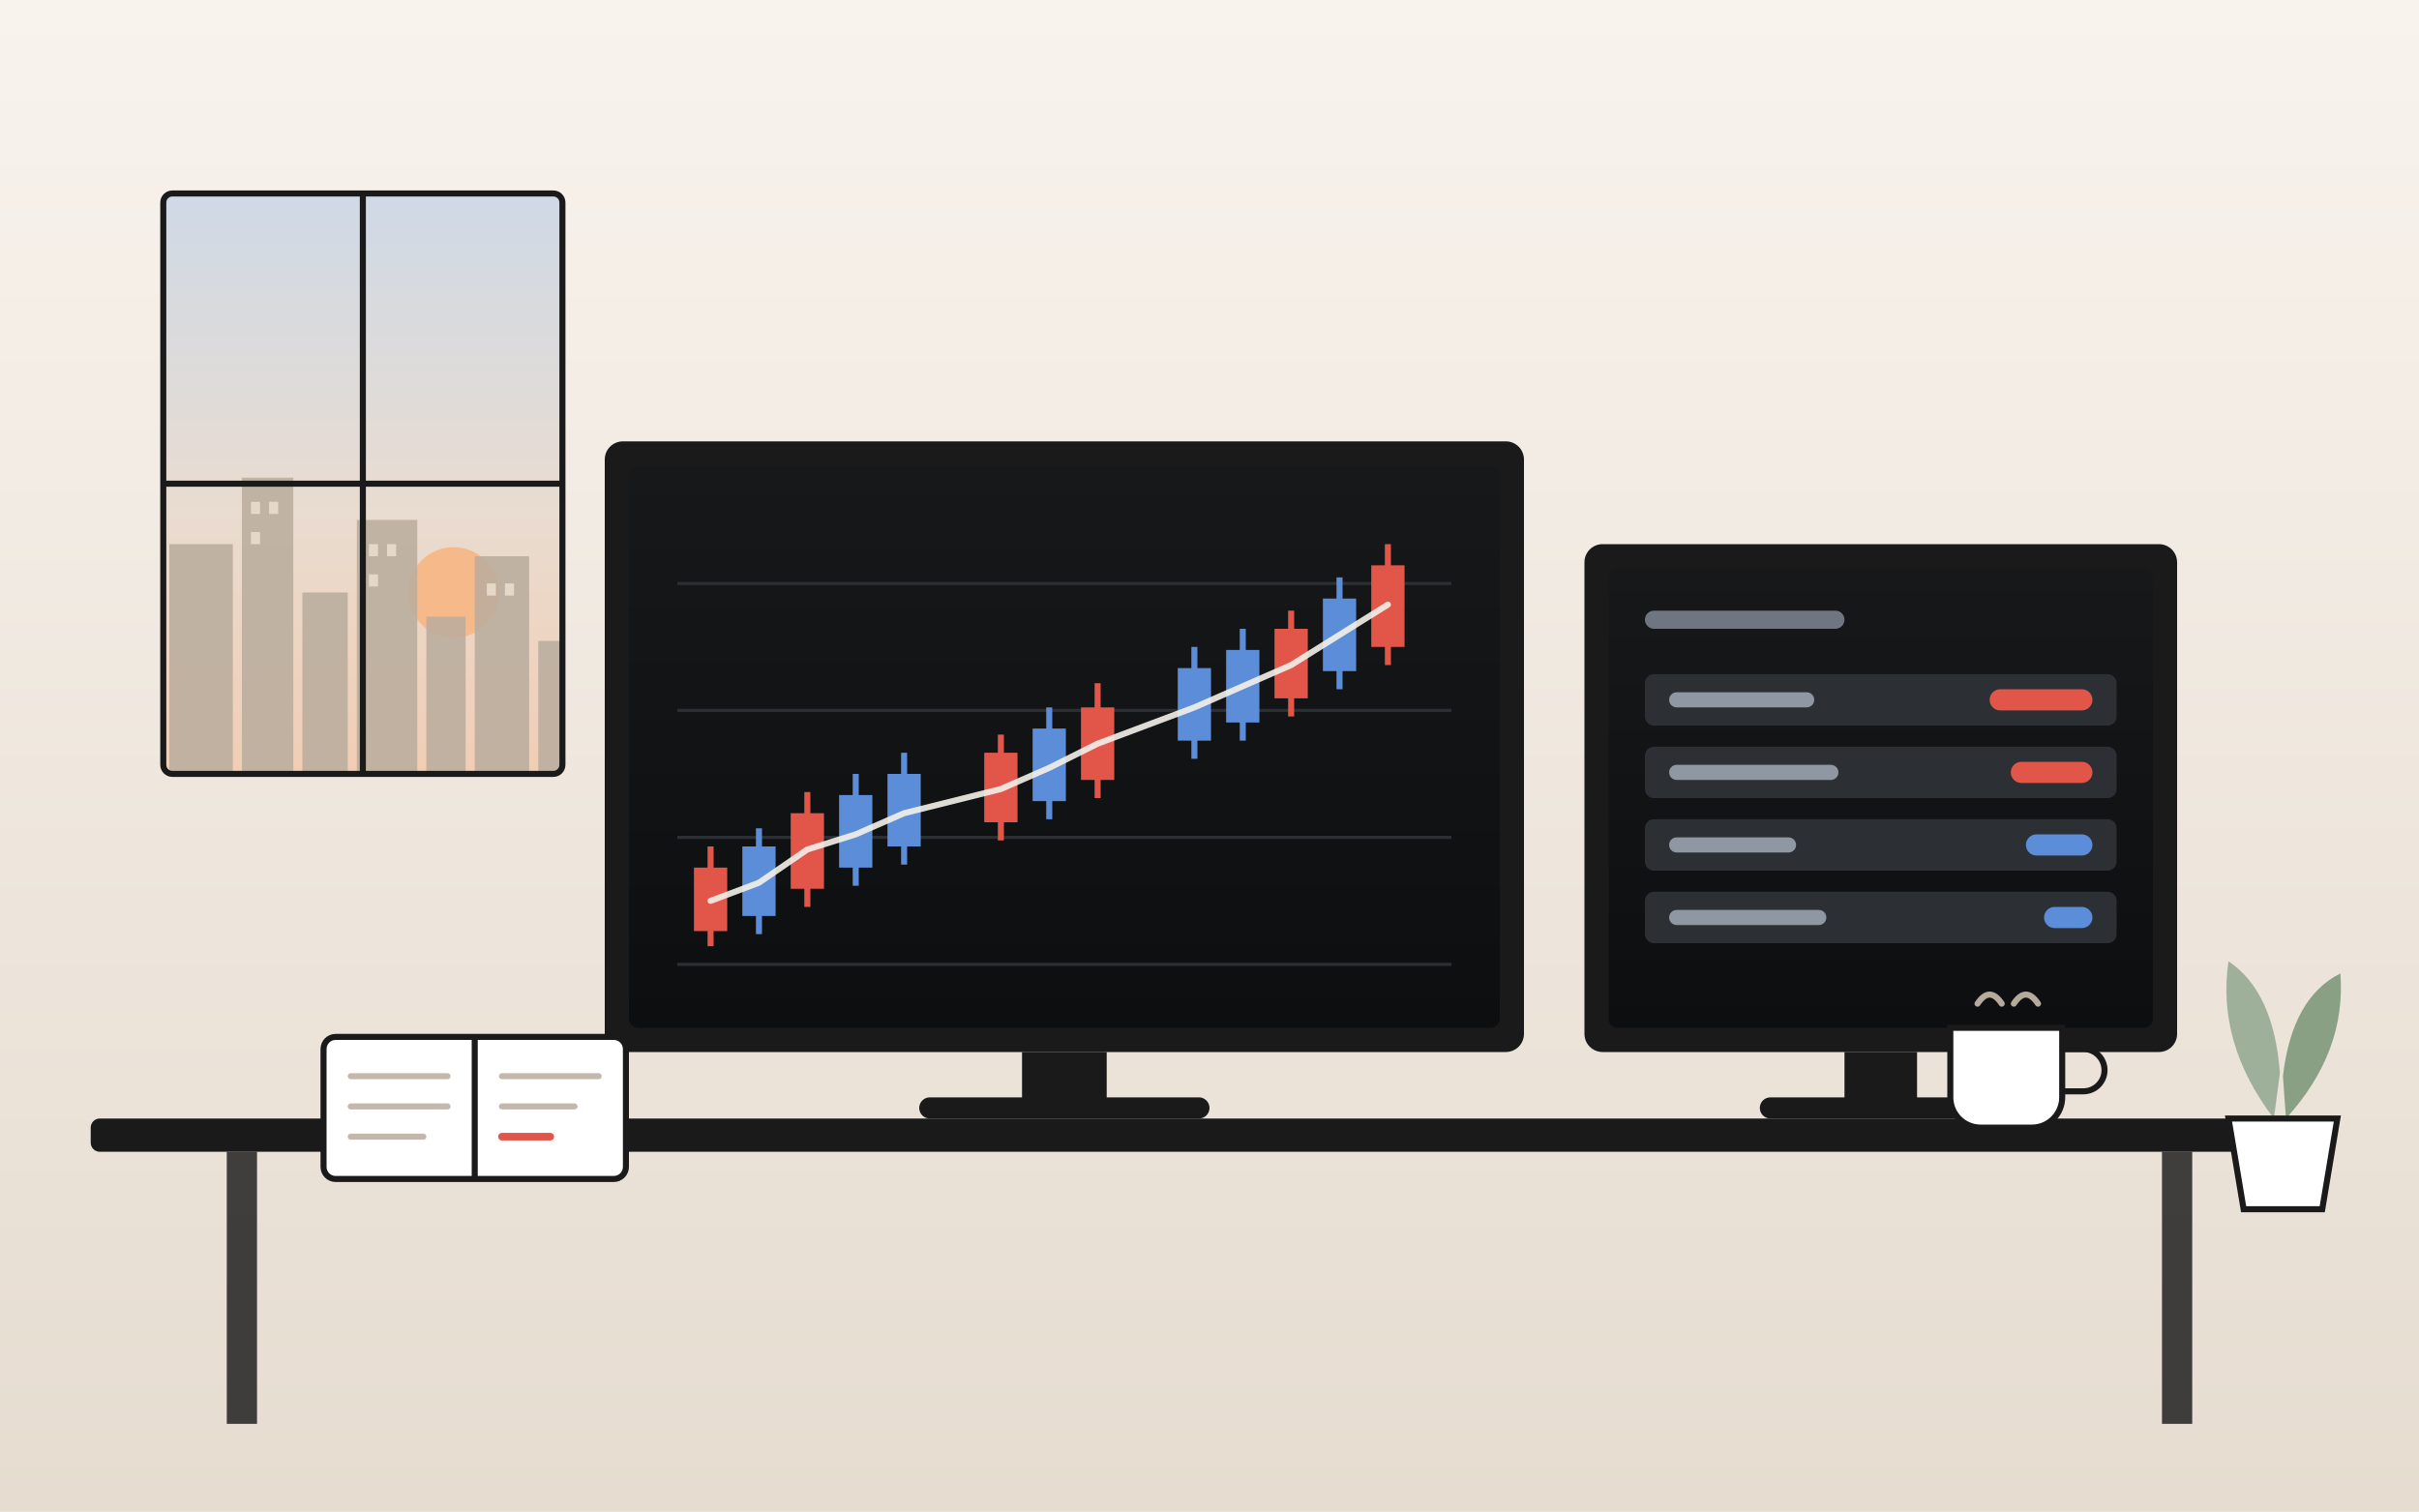
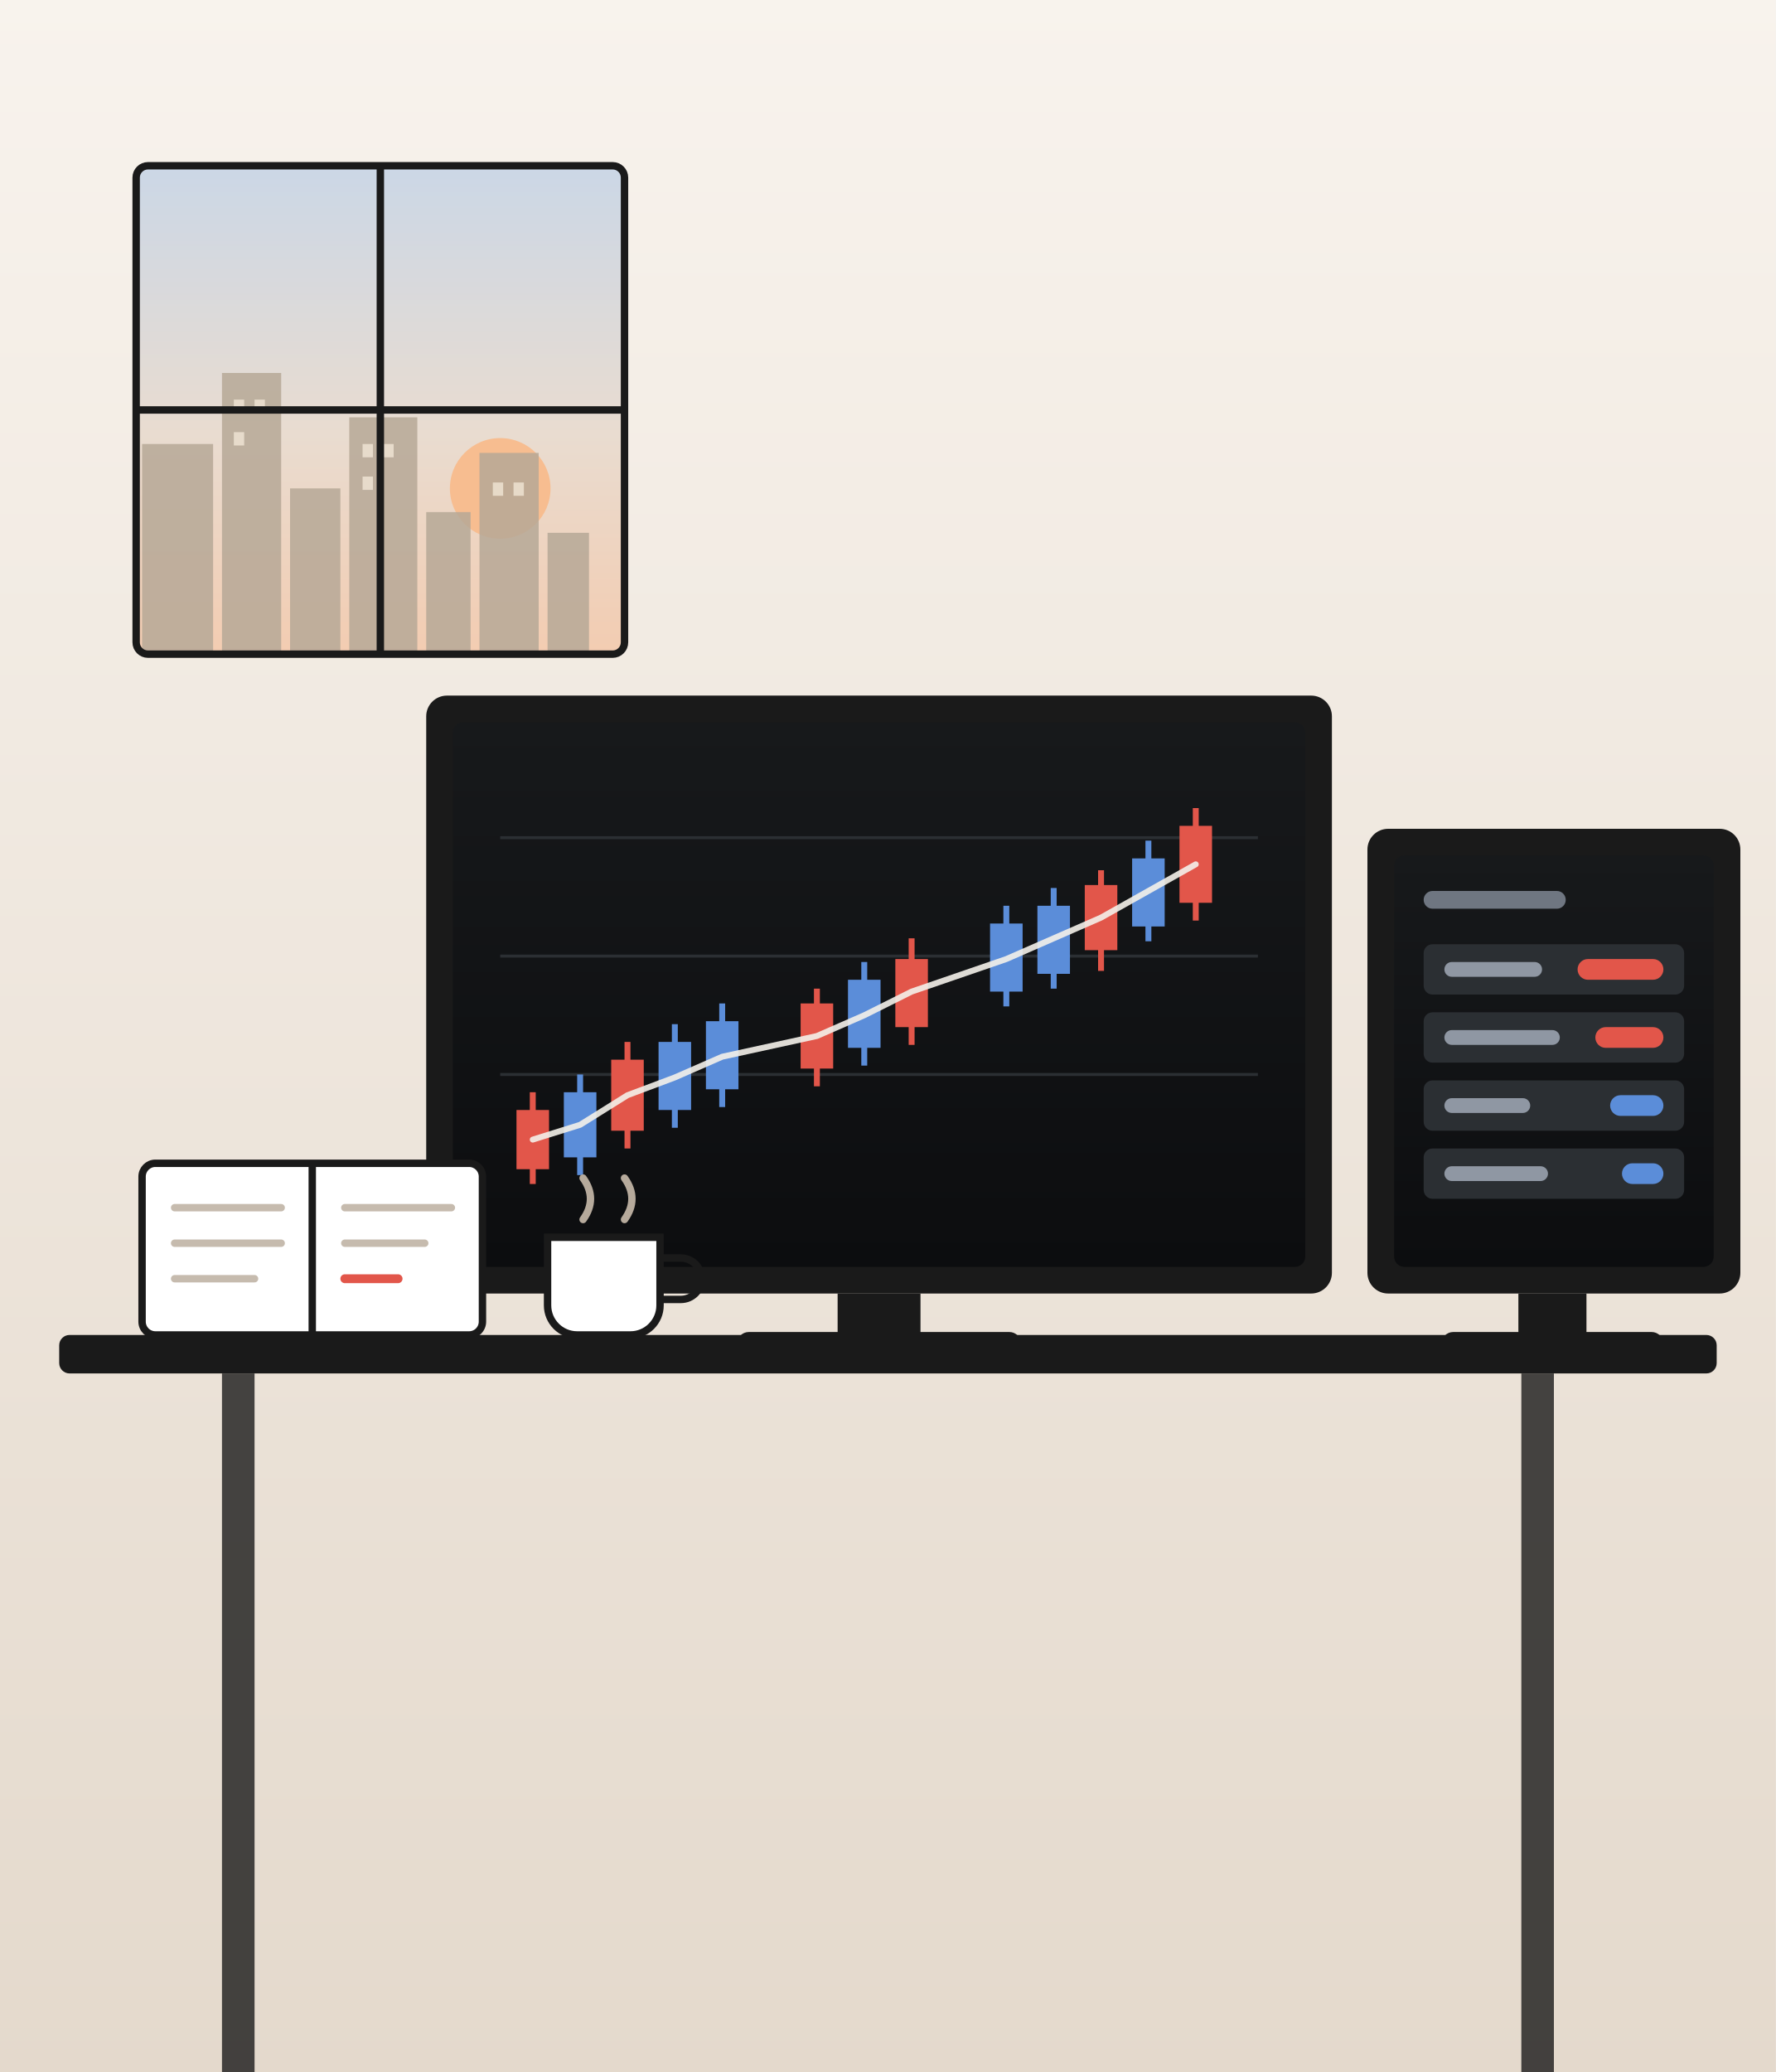
- <svg xmlns="http://www.w3.org/2000/svg" viewBox="0 0 1600 1000" role="img" aria-label="장 시작 전 트레이딩 책상">
+ <svg xmlns="http://www.w3.org/2000/svg" viewBox="0 0 1200 1400" role="img" aria-label="장 시작 전 트레이딩 책상">
  <defs>
    <linearGradient id="room" x1="0" y1="0" x2="0" y2="1">
      <stop offset="0" stop-color="#f8f3ed" />
-       <stop offset="1" stop-color="#e6dcd0" />
+       <stop offset="1" stop-color="#e4d9cc" />
    </linearGradient>
    <linearGradient id="dawn" x1="0" y1="0" x2="0" y2="1">
-       <stop offset="0" stop-color="#cfd9e6" />
+       <stop offset="0" stop-color="#cbd7e6" />
      <stop offset="0.55" stop-color="#e9dcd0" />
-       <stop offset="1" stop-color="#f2cdb4" />
+       <stop offset="1" stop-color="#f3ccb1" />
    </linearGradient>
    <linearGradient id="screen" x1="0" y1="0" x2="0" y2="1">
-       <stop offset="0" stop-color="#16181a" />
-       <stop offset="1" stop-color="#0d0e10" />
+       <stop offset="0" stop-color="#17191b" />
+       <stop offset="1" stop-color="#0c0d0f" />
    </linearGradient>
-     <clipPath id="windowPane">
-       <rect x="108" y="128" width="264" height="384" rx="6" />
+     <clipPath id="pane">
+       <rect x="92" y="112" width="330" height="330" rx="8" />
    </clipPath>
  </defs>
-   <rect width="1600" height="1000" fill="url(#room)" />
-   <g clip-path="url(#windowPane)">
-     <rect x="108" y="128" width="264" height="384" fill="url(#dawn)" />
-     <circle cx="300" cy="392" r="30" fill="#f6b98a" />
-     <g fill="#b9ab9c" opacity="0.85">
-       <rect x="112" y="360" width="42" height="152" />
-       <rect x="160" y="316" width="34" height="196" />
-       <rect x="200" y="392" width="30" height="120" />
-       <rect x="236" y="344" width="40" height="168" />
-       <rect x="282" y="408" width="26" height="104" />
-       <rect x="314" y="368" width="36" height="144" />
-       <rect x="356" y="424" width="24" height="88" />
+   <rect width="1200" height="1400" fill="url(#room)" />
+   <g clip-path="url(#pane)">
+     <rect x="92" y="112" width="330" height="330" fill="url(#dawn)" />
+     <circle cx="338" cy="330" r="34" fill="#f7bd90" />
+     <g fill="#b6a897" opacity="0.85">
+       <rect x="96" y="300" width="48" height="142" />
+       <rect x="150" y="252" width="40" height="190" />
+       <rect x="196" y="330" width="34" height="112" />
+       <rect x="236" y="282" width="46" height="160" />
+       <rect x="288" y="346" width="30" height="96" />
+       <rect x="324" y="306" width="40" height="136" />
+       <rect x="370" y="360" width="28" height="82" />
    </g>
-     <g fill="#f4ead9" opacity="0.7">
-       <rect x="166" y="332" width="6" height="8" />
-       <rect x="178" y="332" width="6" height="8" />
-       <rect x="166" y="352" width="6" height="8" />
-       <rect x="244" y="360" width="6" height="8" />
-       <rect x="256" y="360" width="6" height="8" />
-       <rect x="244" y="380" width="6" height="8" />
-       <rect x="322" y="386" width="6" height="8" />
-       <rect x="334" y="386" width="6" height="8" />
+     <g fill="#f6ecdc" opacity="0.72">
+       <rect x="158" y="270" width="7" height="9" />
+       <rect x="172" y="270" width="7" height="9" />
+       <rect x="158" y="292" width="7" height="9" />
+       <rect x="245" y="300" width="7" height="9" />
+       <rect x="259" y="300" width="7" height="9" />
+       <rect x="245" y="322" width="7" height="9" />
+       <rect x="333" y="326" width="7" height="9" />
+       <rect x="347" y="326" width="7" height="9" />
    </g>
  </g>
-   <g fill="none" stroke="#1a1a1a" stroke-width="4">
-     <rect x="108" y="128" width="264" height="384" rx="6" />
-     <line x1="240" y1="128" x2="240" y2="512" />
-     <line x1="108" y1="320" x2="372" y2="320" />
+   <g fill="none" stroke="#1a1a1a" stroke-width="5">
+     <rect x="92" y="112" width="330" height="330" rx="8" />
+     <line x1="257" y1="112" x2="257" y2="442" />
+     <line x1="92" y1="277" x2="422" y2="277" />
  </g>
  <g>
-     <rect x="400" y="292" width="608" height="404" rx="12" fill="#1a1a1a" />
-     <rect x="416" y="308" width="576" height="372" rx="6" fill="url(#screen)" />
-     <g stroke="#2c3034" stroke-width="2">
-       <line x1="448" y1="386" x2="960" y2="386" />
-       <line x1="448" y1="470" x2="960" y2="470" />
-       <line x1="448" y1="554" x2="960" y2="554" />
-       <line x1="448" y1="638" x2="960" y2="638" />
+     <rect x="288" y="470" width="612" height="404" rx="14" fill="#1a1a1a" />
+     <rect x="306" y="488" width="576" height="368" rx="7" fill="url(#screen)" />
+     <g stroke="#2b2f33" stroke-width="2">
+       <line x1="338" y1="566" x2="850" y2="566" />
+       <line x1="338" y1="646" x2="850" y2="646" />
+       <line x1="338" y1="726" x2="850" y2="726" />
    </g>
    <g stroke-width="4">
      <g stroke="#e2564a" fill="#e2564a">
-         <line x1="470" y1="560" x2="470" y2="626" />
-         <rect x="461" y="576" width="18" height="38" />
-         <line x1="534" y1="524" x2="534" y2="600" />
-         <rect x="525" y="540" width="18" height="46" />
-         <line x1="662" y1="486" x2="662" y2="556" />
-         <rect x="653" y="500" width="18" height="42" />
-         <line x1="726" y1="452" x2="726" y2="528" />
-         <rect x="717" y="470" width="18" height="44" />
-         <line x1="854" y1="404" x2="854" y2="474" />
-         <rect x="845" y="418" width="18" height="42" />
-         <line x1="918" y1="360" x2="918" y2="440" />
-         <rect x="909" y="376" width="18" height="50" />
+         <line x1="360" y1="738" x2="360" y2="800" />
+         <rect x="351" y="752" width="18" height="36" />
+         <line x1="424" y1="704" x2="424" y2="776" />
+         <rect x="415" y="718" width="18" height="44" />
+         <line x1="552" y1="668" x2="552" y2="734" />
+         <rect x="543" y="680" width="18" height="40" />
+         <line x1="616" y1="634" x2="616" y2="706" />
+         <rect x="607" y="650" width="18" height="42" />
+         <line x1="744" y1="588" x2="744" y2="656" />
+         <rect x="735" y="600" width="18" height="40" />
+         <line x1="808" y1="546" x2="808" y2="622" />
+         <rect x="799" y="560" width="18" height="48" />
      </g>
      <g stroke="#5b8dd9" fill="#5b8dd9">
-         <line x1="502" y1="548" x2="502" y2="618" />
-         <rect x="493" y="562" width="18" height="42" />
-         <line x1="566" y1="512" x2="566" y2="586" />
-         <rect x="557" y="528" width="18" height="44" />
-         <line x1="598" y1="498" x2="598" y2="572" />
-         <rect x="589" y="514" width="18" height="44" />
-         <line x1="694" y1="468" x2="694" y2="542" />
-         <rect x="685" y="484" width="18" height="44" />
-         <line x1="790" y1="428" x2="790" y2="502" />
-         <rect x="781" y="444" width="18" height="44" />
-         <line x1="822" y1="416" x2="822" y2="490" />
-         <rect x="813" y="432" width="18" height="44" />
-         <line x1="886" y1="382" x2="886" y2="456" />
-         <rect x="877" y="398" width="18" height="44" />
+         <line x1="392" y1="726" x2="392" y2="794" />
+         <rect x="383" y="740" width="18" height="40" />
+         <line x1="456" y1="692" x2="456" y2="762" />
+         <rect x="447" y="706" width="18" height="42" />
+         <line x1="488" y1="678" x2="488" y2="748" />
+         <rect x="479" y="692" width="18" height="42" />
+         <line x1="584" y1="650" x2="584" y2="720" />
+         <rect x="575" y="664" width="18" height="42" />
+         <line x1="680" y1="612" x2="680" y2="680" />
+         <rect x="671" y="626" width="18" height="42" />
+         <line x1="712" y1="600" x2="712" y2="668" />
+         <rect x="703" y="614" width="18" height="42" />
+         <line x1="776" y1="568" x2="776" y2="636" />
+         <rect x="767" y="582" width="18" height="42" />
      </g>
    </g>
-     <polyline points="470,596 502,584 534,562 566,552 598,538 662,522 694,508 726,492 790,468 822,454 854,440 886,420 918,400" fill="none" stroke="#f4f1ea" stroke-width="4" stroke-linecap="round" stroke-linejoin="round" opacity="0.9" />
+     <polyline points="360,770 392,760 424,740 456,728 488,714 552,700 584,686 616,670 680,648 712,634 744,620 776,602 808,584" fill="none" stroke="#f4f1ea" stroke-width="4" stroke-linecap="round" stroke-linejoin="round" opacity="0.9" />
  </g>
  <g>
-     <rect x="1048" y="360" width="392" height="336" rx="12" fill="#1a1a1a" />
-     <rect x="1064" y="376" width="360" height="304" rx="6" fill="url(#screen)" />
-     <rect x="1088" y="404" width="132" height="12" rx="6" fill="#6f7681" />
-     <g fill="#2c3034">
-       <rect x="1088" y="446" width="312" height="34" rx="6" />
-       <rect x="1088" y="494" width="312" height="34" rx="6" />
-       <rect x="1088" y="542" width="312" height="34" rx="6" />
-       <rect x="1088" y="590" width="312" height="34" rx="6" />
+     <rect x="924" y="560" width="252" height="314" rx="14" fill="#1a1a1a" />
+     <rect x="942" y="578" width="216" height="278" rx="7" fill="url(#screen)" />
+     <rect x="962" y="602" width="96" height="12" rx="6" fill="#6f7681" />
+     <g fill="#2b2f33">
+       <rect x="962" y="638" width="176" height="34" rx="6" />
+       <rect x="962" y="684" width="176" height="34" rx="6" />
+       <rect x="962" y="730" width="176" height="34" rx="6" />
+       <rect x="962" y="776" width="176" height="34" rx="6" />
    </g>
    <g fill="#8f97a3">
-       <rect x="1104" y="458" width="96" height="10" rx="5" />
-       <rect x="1104" y="506" width="112" height="10" rx="5" />
-       <rect x="1104" y="554" width="84" height="10" rx="5" />
-       <rect x="1104" y="602" width="104" height="10" rx="5" />
+       <rect x="976" y="650" width="66" height="10" rx="5" />
+       <rect x="976" y="696" width="78" height="10" rx="5" />
+       <rect x="976" y="742" width="58" height="10" rx="5" />
+       <rect x="976" y="788" width="70" height="10" rx="5" />
    </g>
    <g>
-       <rect x="1316" y="456" width="68" height="14" rx="7" fill="#e2564a" />
-       <rect x="1330" y="504" width="54" height="14" rx="7" fill="#e2564a" />
-       <rect x="1340" y="552" width="44" height="14" rx="7" fill="#5b8dd9" />
-       <rect x="1352" y="600" width="32" height="14" rx="7" fill="#5b8dd9" />
+       <rect x="1066" y="648" width="58" height="14" rx="7" fill="#e2564a" />
+       <rect x="1078" y="694" width="46" height="14" rx="7" fill="#e2564a" />
+       <rect x="1088" y="740" width="36" height="14" rx="7" fill="#5b8dd9" />
+       <rect x="1096" y="786" width="28" height="14" rx="7" fill="#5b8dd9" />
    </g>
  </g>
  <g fill="#1a1a1a">
-     <rect x="676" y="696" width="56" height="40" />
-     <rect x="608" y="726" width="192" height="14" rx="7" />
-     <rect x="1220" y="696" width="48" height="40" />
-     <rect x="1164" y="726" width="160" height="14" rx="7" />
+     <rect x="566" y="874" width="56" height="34" />
+     <rect x="498" y="900" width="192" height="16" rx="8" />
+     <rect x="1026" y="874" width="46" height="34" />
+     <rect x="974" y="900" width="150" height="16" rx="8" />
  </g>
-   <rect x="60" y="740" width="1480" height="22" rx="6" fill="#1a1a1a" />
-   <g fill="#1a1a1a" opacity="0.82">
-     <rect x="150" y="762" width="20" height="180" />
-     <rect x="1430" y="762" width="20" height="180" />
+   <g transform="translate(96 786)">
+     <rect x="0" y="0" width="230" height="116" rx="9" fill="#ffffff" stroke="#1a1a1a" stroke-width="5" />
+     <line x1="115" y1="0" x2="115" y2="116" stroke="#1a1a1a" stroke-width="5" />
+     <g stroke="#c6bbae" stroke-width="5" stroke-linecap="round">
+       <line x1="22" y1="30" x2="94" y2="30" />
+       <line x1="22" y1="54" x2="94" y2="54" />
+       <line x1="22" y1="78" x2="76" y2="78" />
+       <line x1="137" y1="30" x2="209" y2="30" />
+       <line x1="137" y1="54" x2="191" y2="54" />
+     </g>
+     <line x1="137" y1="78" x2="173" y2="78" stroke="#e2564a" stroke-width="6" stroke-linecap="round" />
  </g>
-   <g transform="translate(214 640)">
-     <rect x="0" y="46" width="200" height="94" rx="8" fill="#ffffff" stroke="#1a1a1a" stroke-width="4" />
-     <line x1="100" y1="46" x2="100" y2="140" stroke="#1a1a1a" stroke-width="4" />
-     <g stroke="#c3b8ab" stroke-width="4" stroke-linecap="round">
-       <line x1="18" y1="72" x2="82" y2="72" />
-       <line x1="18" y1="92" x2="82" y2="92" />
-       <line x1="18" y1="112" x2="66" y2="112" />
-       <line x1="118" y1="72" x2="182" y2="72" />
-       <line x1="118" y1="92" x2="166" y2="92" />
-     </g>
-     <line x1="118" y1="112" x2="150" y2="112" stroke="#e2564a" stroke-width="5" stroke-linecap="round" />
+   <g transform="translate(370 818)">
+     <path d="M0 18 h76 v46 a20 20 0 0 1 -20 20 h-36 a20 20 0 0 1 -20 -20 z" fill="#ffffff" stroke="#1a1a1a" stroke-width="5" />
+     <path d="M76 32 h14 a14 14 0 0 1 0 28 h-14" fill="none" stroke="#1a1a1a" stroke-width="5" />
+     <path d="M24 6 q10 -14 0 -28 M52 6 q10 -14 0 -28" fill="none" stroke="#b6aa9c" stroke-width="5" stroke-linecap="round" />
  </g>
-   <g transform="translate(1290 660)">
-     <path d="M0 20 h74 v46 a20 20 0 0 1 -20 20 h-34 a20 20 0 0 1 -20 -20 z" fill="#ffffff" stroke="#1a1a1a" stroke-width="4" />
-     <path d="M74 34 h14 a14 14 0 0 1 0 28 h-14" fill="none" stroke="#1a1a1a" stroke-width="4" />
-     <path d="M18 4 q8 -12 16 0 M42 4 q8 -12 16 0" fill="none" stroke="#b6aa9c" stroke-width="4" stroke-linecap="round" />
-   </g>
-   <g transform="translate(1470 612)">
-     <path d="M34 128 q-38 -50 -30 -104 q30 20 34 74" fill="#9fb09a" />
-     <path d="M42 128 q40 -44 36 -96 q-32 16 -38 68" fill="#8aa085" />
-     <path d="M4 128 h72 l-10 60 h-52 z" fill="#ffffff" stroke="#1a1a1a" stroke-width="4" />
+   <rect x="40" y="902" width="1120" height="26" rx="7" fill="#1a1a1a" />
+   <g fill="#1a1a1a" opacity="0.8">
+     <rect x="150" y="928" width="22" height="472" />
+     <rect x="1028" y="928" width="22" height="472" />
  </g>
</svg>
